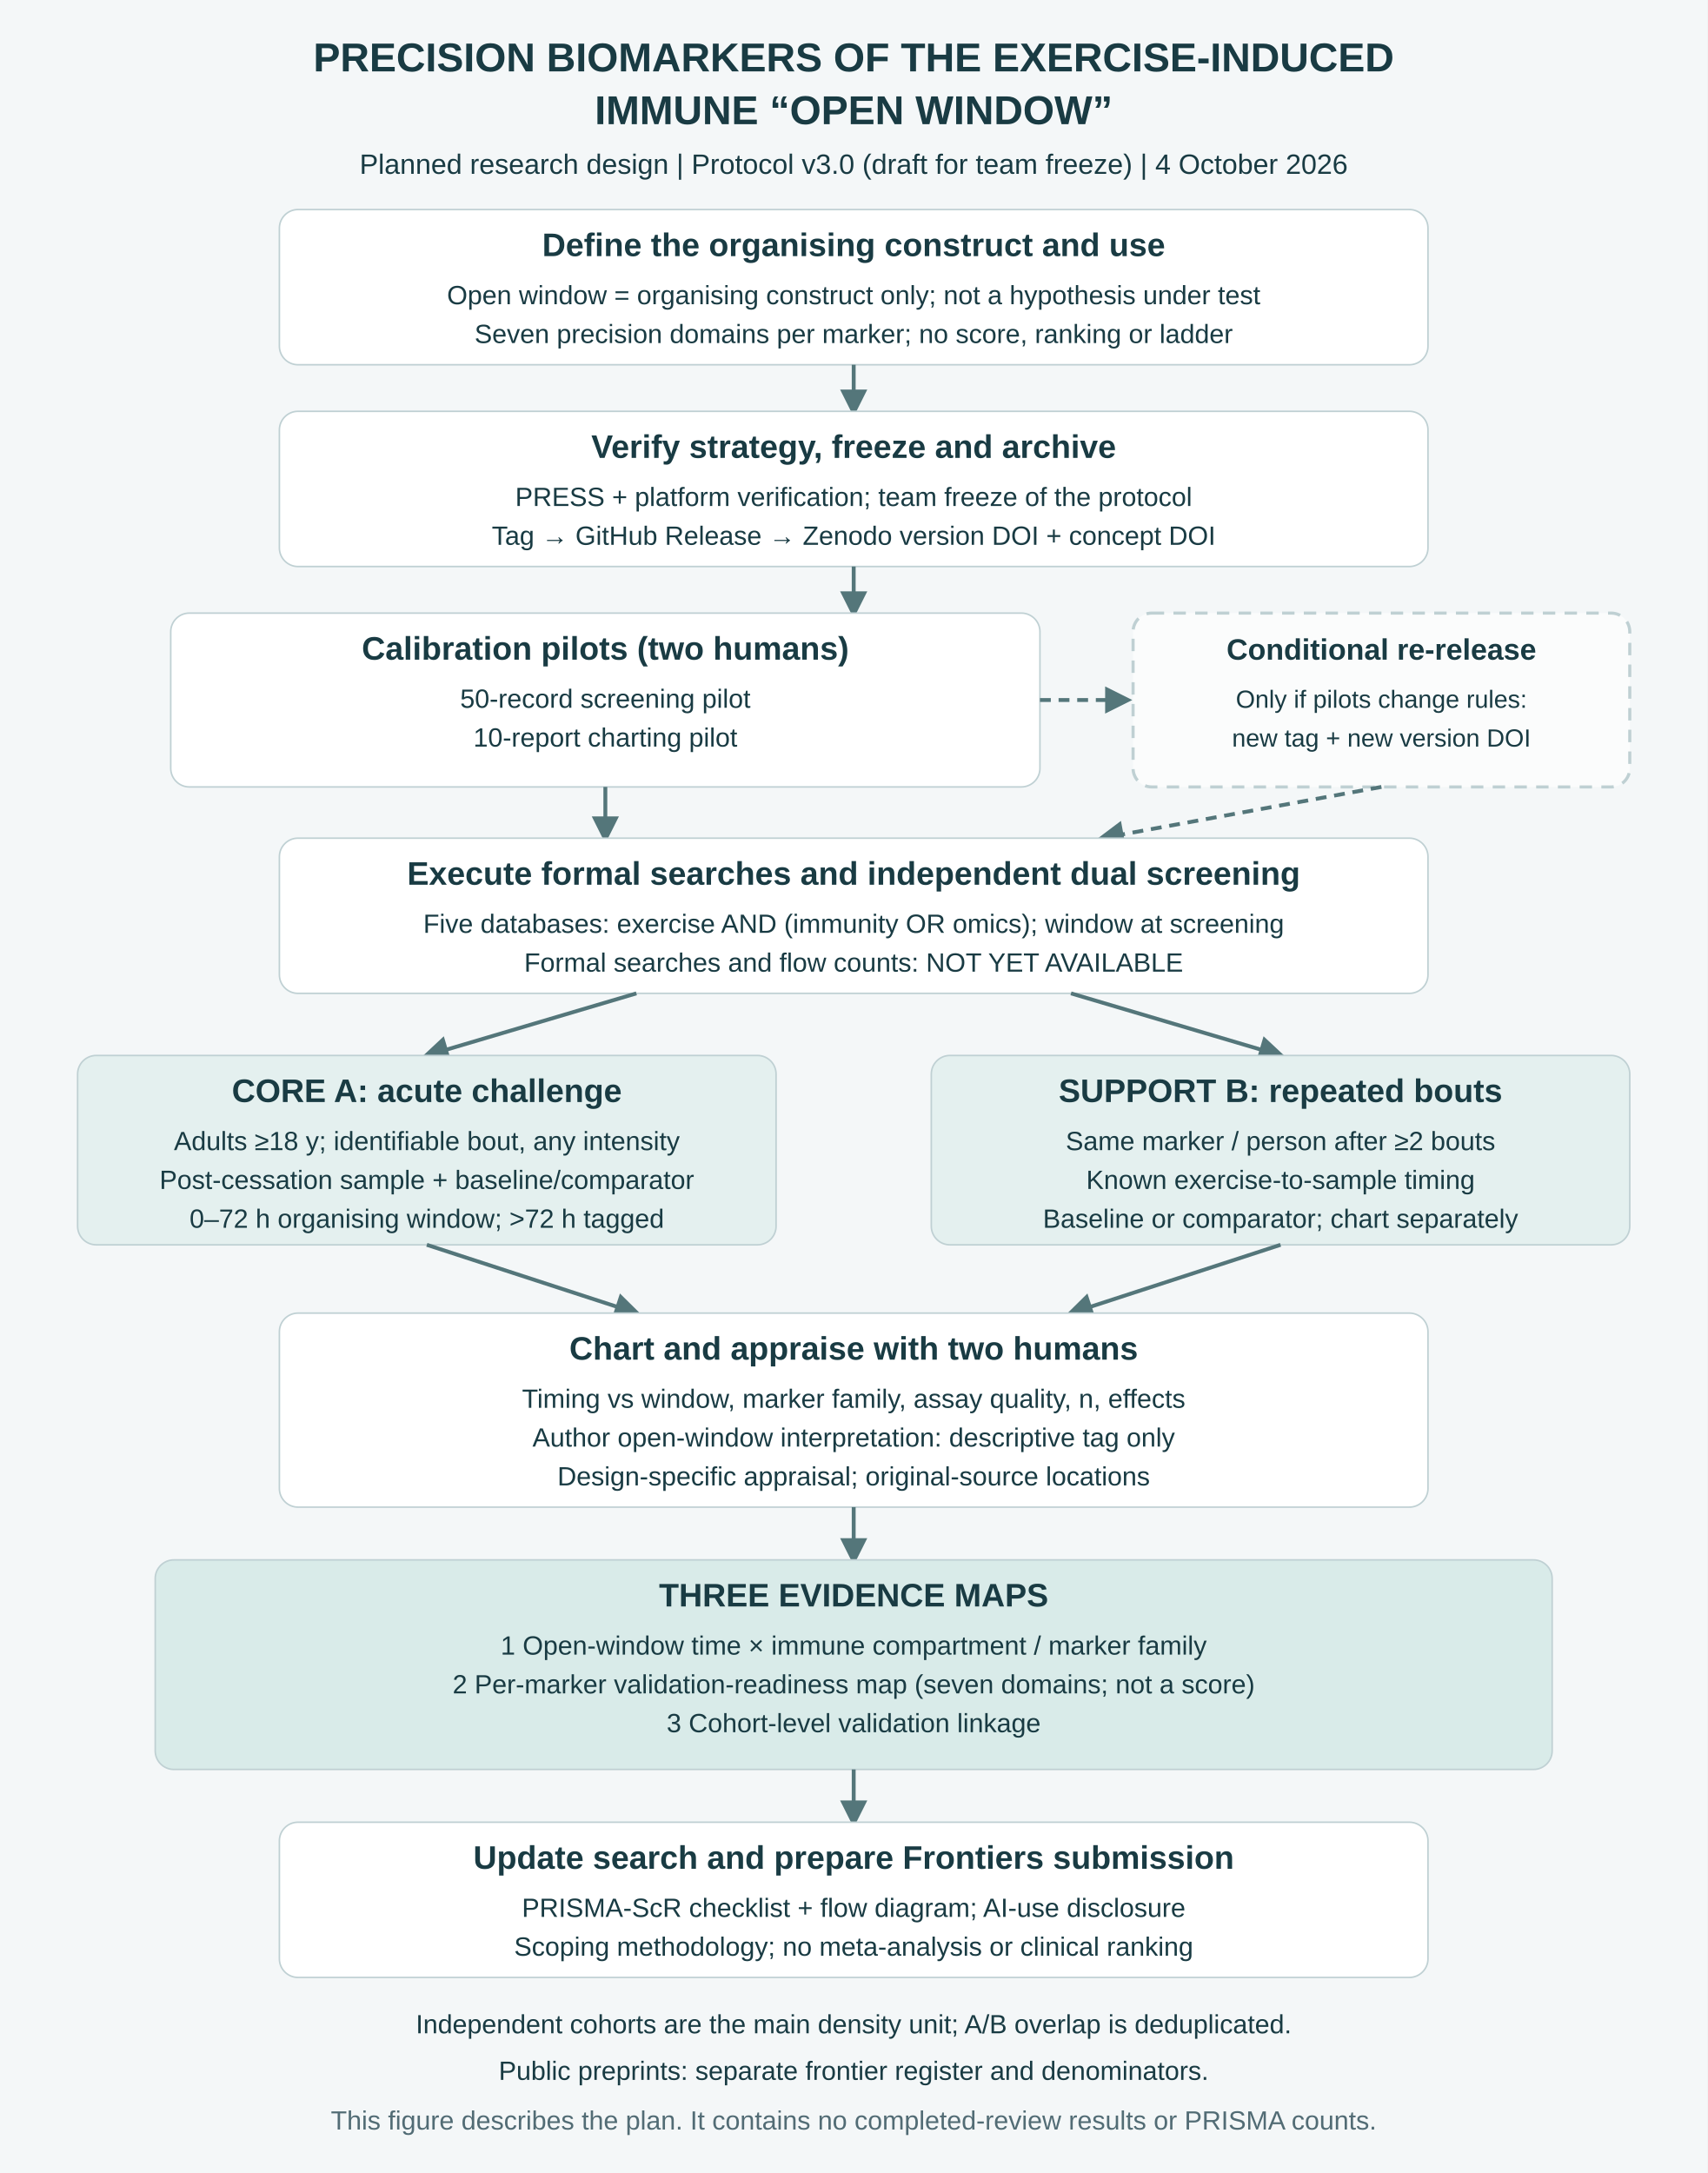
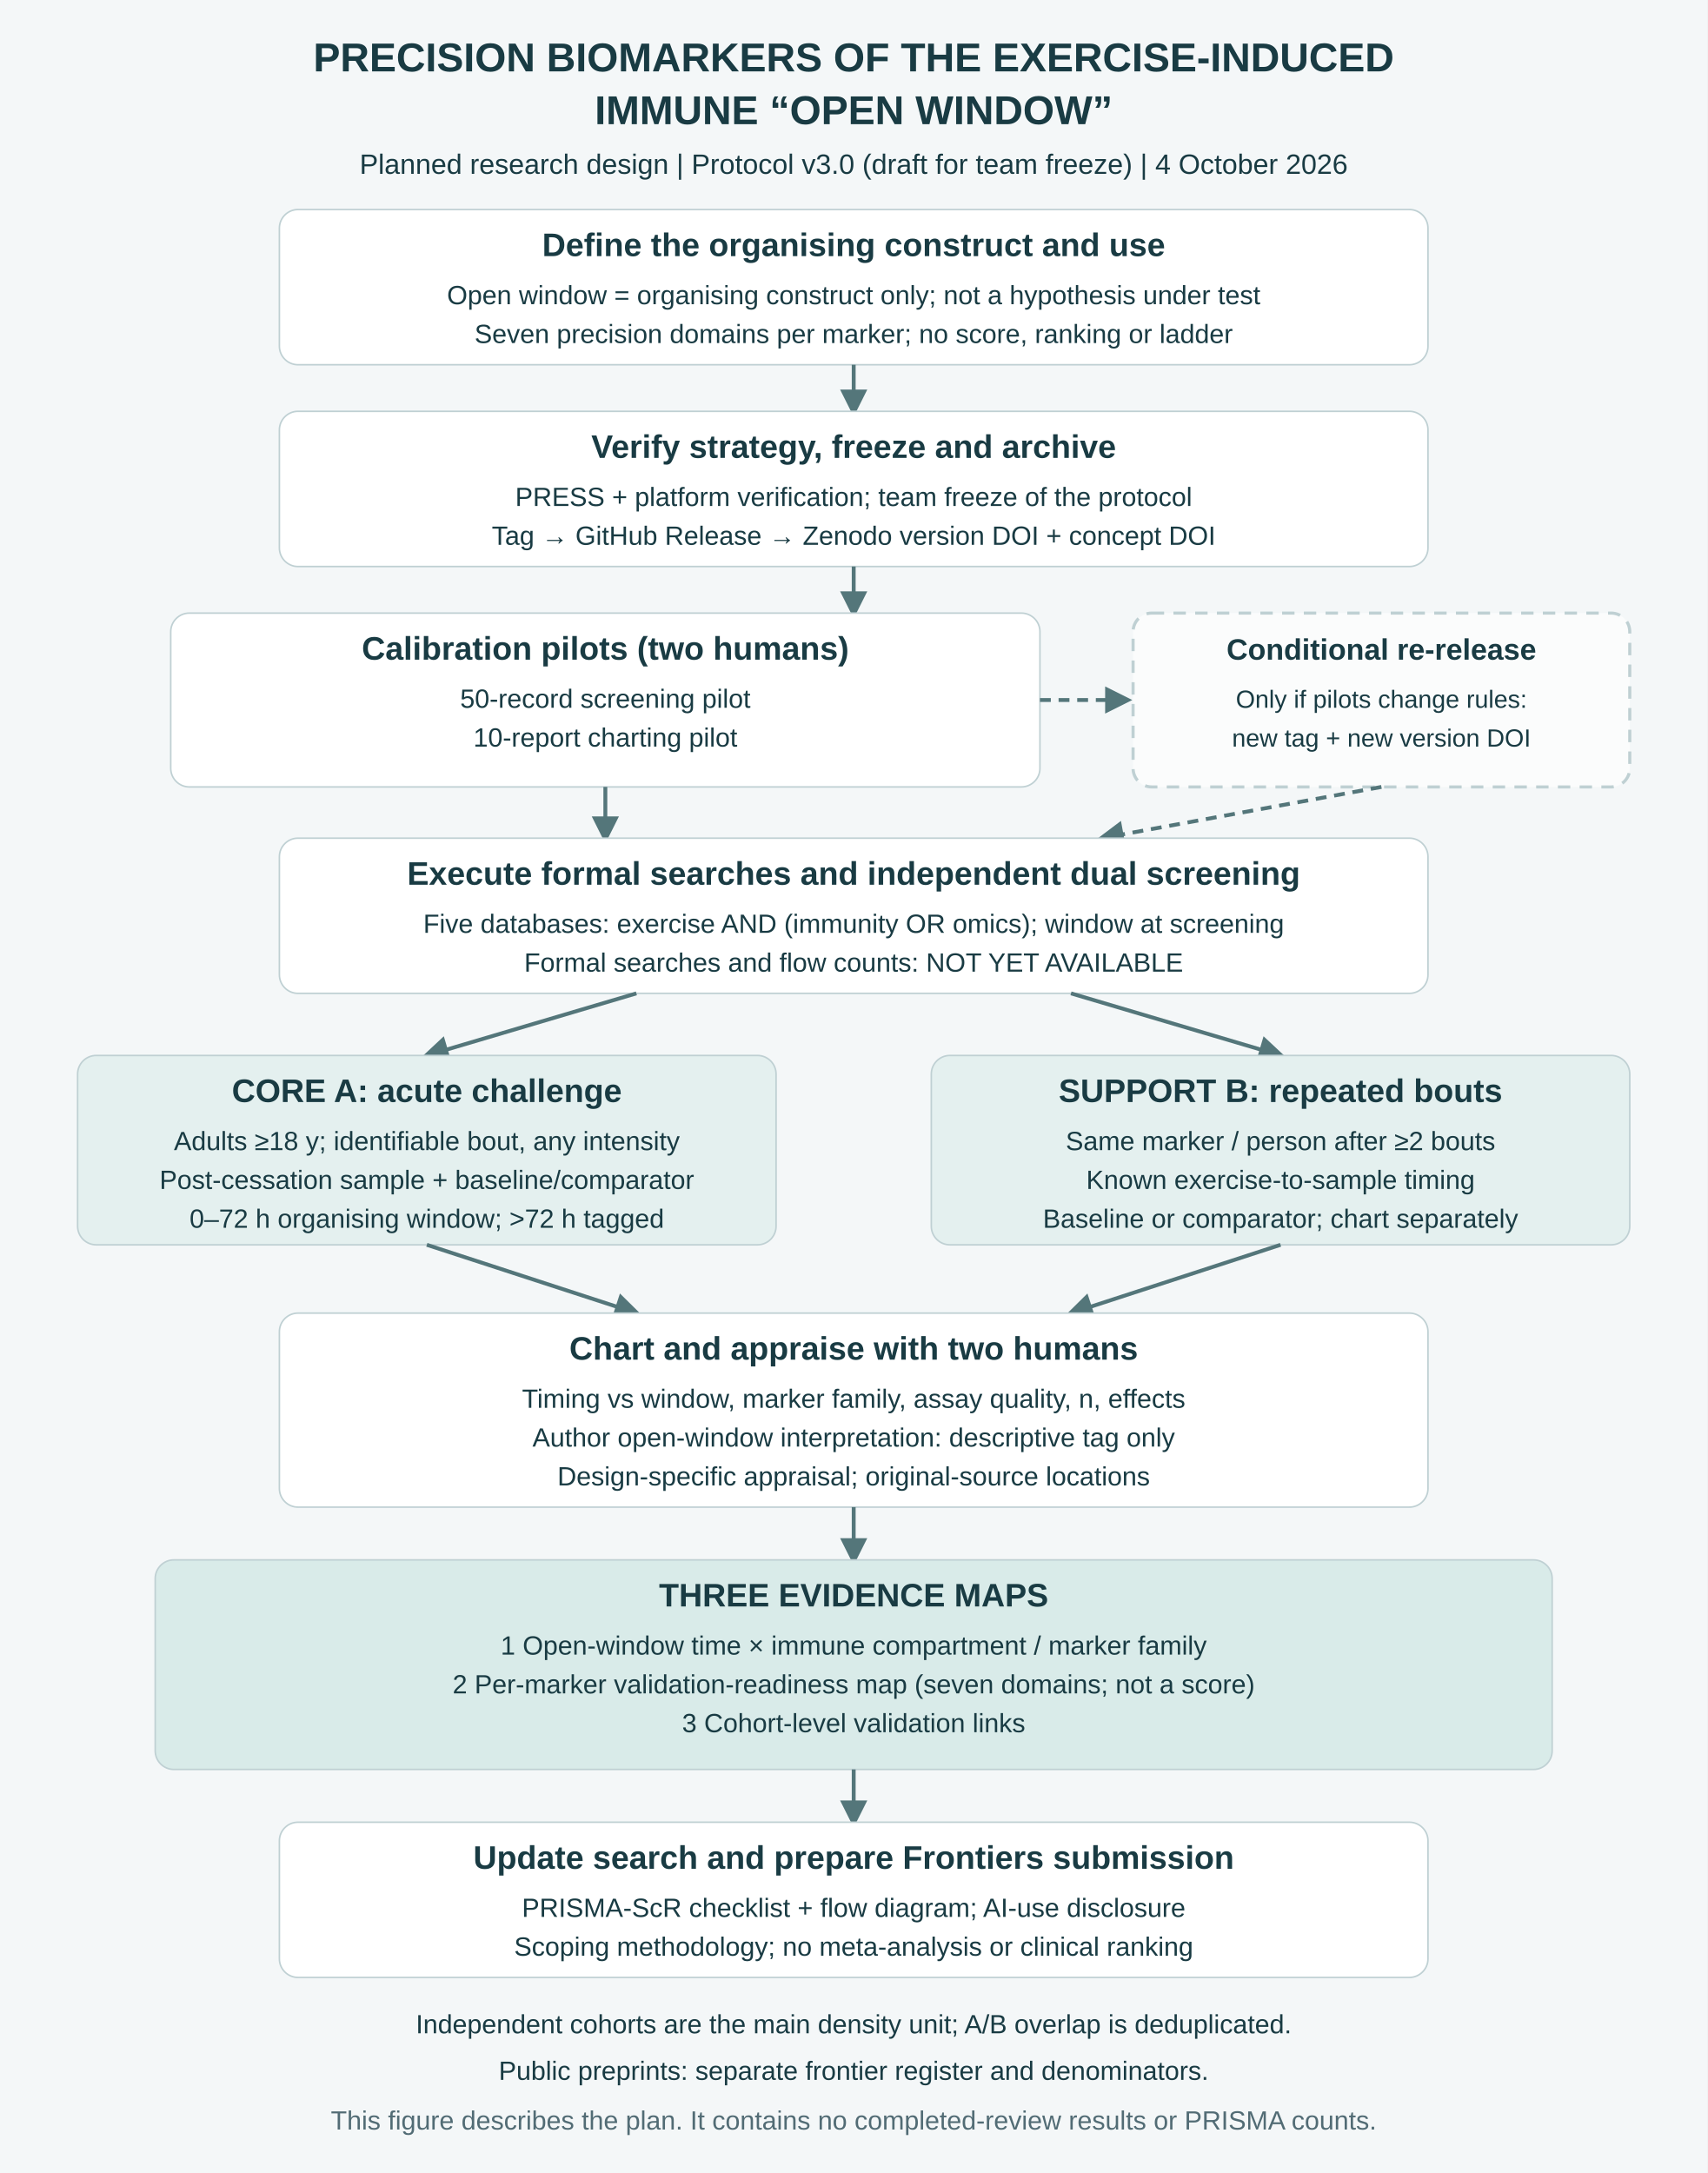
<svg xmlns="http://www.w3.org/2000/svg" width="1100" height="1400" viewBox="0 0 1100 1400">
  <rect width="1100" height="1400" fill="#f4f7f8" />
  <defs>
    <marker id="arrow" viewBox="0 0 10 10" refX="8" refY="5" markerWidth="7" markerHeight="7" orient="auto">
      <path d="M 0 0 L 10 5 L 0 10 z" fill="#54767a" />
    </marker>
  </defs>
  <text x="550" y="46" text-anchor="middle" font-family="Arial, sans-serif" font-size="26" font-weight="bold" fill="#193b43">PRECISION BIOMARKERS OF THE EXERCISE-INDUCED</text>
  <text x="550" y="80" text-anchor="middle" font-family="Arial, sans-serif" font-size="26" font-weight="bold" fill="#193b43">IMMUNE “OPEN WINDOW”</text>
  <text x="550" y="112" text-anchor="middle" font-family="Arial, sans-serif" font-size="18" font-weight="normal" fill="#193b43">Planned research design | Protocol v3.0 (draft for team freeze) | 4 October 2026</text>
  <rect x="180" y="135" width="740" height="100" rx="12" fill="#ffffff" stroke="#bfd0d3" />
  <text x="550.0" y="165" text-anchor="middle" font-family="Arial, sans-serif" font-size="21" font-weight="bold" fill="#193b43">Define the organising construct and use</text>
  <text x="550.0" y="196" text-anchor="middle" font-family="Arial, sans-serif" font-size="17" font-weight="normal" fill="#193b43">Open window = organising construct only; not a hypothesis under test</text>
  <text x="550.0" y="221" text-anchor="middle" font-family="Arial, sans-serif" font-size="17" font-weight="normal" fill="#193b43">Seven precision domains per marker; no score, ranking or ladder</text>
  <path d="M550 235 L550 265" stroke="#54767a" stroke-width="2.5" marker-end="url(#arrow)" />
  <rect x="180" y="265" width="740" height="100" rx="12" fill="#ffffff" stroke="#bfd0d3" />
  <text x="550.0" y="295" text-anchor="middle" font-family="Arial, sans-serif" font-size="21" font-weight="bold" fill="#193b43">Verify strategy, freeze and archive</text>
  <text x="550.0" y="326" text-anchor="middle" font-family="Arial, sans-serif" font-size="17" font-weight="normal" fill="#193b43">PRESS + platform verification; team freeze of the protocol</text>
  <text x="550.0" y="351" text-anchor="middle" font-family="Arial, sans-serif" font-size="17" font-weight="normal" fill="#193b43">Tag → GitHub Release → Zenodo version DOI + concept DOI</text>
  <path d="M550 365 L550 395" stroke="#54767a" stroke-width="2.5" marker-end="url(#arrow)" />
  <rect x="110" y="395" width="560" height="112" rx="12" fill="#ffffff" stroke="#bfd0d3" />
  <text x="390.0" y="425" text-anchor="middle" font-family="Arial, sans-serif" font-size="21" font-weight="bold" fill="#193b43">Calibration pilots (two humans)</text>
  <text x="390.0" y="456" text-anchor="middle" font-family="Arial, sans-serif" font-size="17" font-weight="normal" fill="#193b43">50-record screening pilot</text>
  <text x="390.0" y="481" text-anchor="middle" font-family="Arial, sans-serif" font-size="17" font-weight="normal" fill="#193b43">10-report charting pilot</text>
  <rect x="730" y="395" width="320" height="112" rx="12" fill="#fbfcfc" stroke="#bfd0d3" stroke-dasharray="8 6" stroke-width="2" />
  <text x="890.0" y="425" text-anchor="middle" font-family="Arial, sans-serif" font-size="19" font-weight="bold" fill="#193b43">Conditional re-release</text>
  <text x="890.0" y="456" text-anchor="middle" font-family="Arial, sans-serif" font-size="16" font-weight="normal" fill="#193b43">Only if pilots change rules:</text>
  <text x="890.0" y="481" text-anchor="middle" font-family="Arial, sans-serif" font-size="16" font-weight="normal" fill="#193b43">new tag + new version DOI</text>
  <path d="M670 451 L726 451" stroke="#54767a" stroke-width="2.5" stroke-dasharray="7 5" marker-end="url(#arrow)" />
  <path d="M390 507 L390 540" stroke="#54767a" stroke-width="2.5" marker-end="url(#arrow)" />
  <path d="M890 507 L710 540" stroke="#54767a" stroke-width="2.5" stroke-dasharray="7 5" marker-end="url(#arrow)" />
  <rect x="180" y="540" width="740" height="100" rx="12" fill="#ffffff" stroke="#bfd0d3" />
  <text x="550.0" y="570" text-anchor="middle" font-family="Arial, sans-serif" font-size="21" font-weight="bold" fill="#193b43">Execute formal searches and independent dual screening</text>
  <text x="550.0" y="601" text-anchor="middle" font-family="Arial, sans-serif" font-size="17" font-weight="normal" fill="#193b43">Five databases: exercise AND (immunity OR omics); window at screening</text>
  <text x="550.0" y="626" text-anchor="middle" font-family="Arial, sans-serif" font-size="17" font-weight="normal" fill="#193b43">Formal searches and flow counts: NOT YET AVAILABLE</text>
  <path d="M410 640 L275 680" stroke="#54767a" stroke-width="2.5" marker-end="url(#arrow)" />
  <path d="M690 640 L825 680" stroke="#54767a" stroke-width="2.5" marker-end="url(#arrow)" />
  <rect x="50" y="680" width="450" height="122" rx="12" fill="#e4f0ef" stroke="#bfd0d3" />
  <text x="275.0" y="710" text-anchor="middle" font-family="Arial, sans-serif" font-size="21" font-weight="bold" fill="#193b43">CORE A: acute challenge</text>
  <text x="275.0" y="741" text-anchor="middle" font-family="Arial, sans-serif" font-size="17" font-weight="normal" fill="#193b43">Adults ≥18 y; identifiable bout, any intensity</text>
  <text x="275.0" y="766" text-anchor="middle" font-family="Arial, sans-serif" font-size="17" font-weight="normal" fill="#193b43">Post-cessation sample + baseline/comparator</text>
  <text x="275.0" y="791" text-anchor="middle" font-family="Arial, sans-serif" font-size="17" font-weight="normal" fill="#193b43">0–72 h organising window; &gt;72 h tagged</text>
  <rect x="600" y="680" width="450" height="122" rx="12" fill="#e4f0ef" stroke="#bfd0d3" />
  <text x="825.0" y="710" text-anchor="middle" font-family="Arial, sans-serif" font-size="21" font-weight="bold" fill="#193b43">SUPPORT B: repeated bouts</text>
  <text x="825.0" y="741" text-anchor="middle" font-family="Arial, sans-serif" font-size="17" font-weight="normal" fill="#193b43">Same marker / person after ≥2 bouts</text>
  <text x="825.0" y="766" text-anchor="middle" font-family="Arial, sans-serif" font-size="17" font-weight="normal" fill="#193b43">Known exercise-to-sample timing</text>
  <text x="825.0" y="791" text-anchor="middle" font-family="Arial, sans-serif" font-size="17" font-weight="normal" fill="#193b43">Baseline or comparator; chart separately</text>
  <path d="M275 802 L410 846" stroke="#54767a" stroke-width="2.5" marker-end="url(#arrow)" />
  <path d="M825 802 L690 846" stroke="#54767a" stroke-width="2.5" marker-end="url(#arrow)" />
  <rect x="180" y="846" width="740" height="125" rx="12" fill="#ffffff" stroke="#bfd0d3" />
  <text x="550.0" y="876" text-anchor="middle" font-family="Arial, sans-serif" font-size="21" font-weight="bold" fill="#193b43">Chart and appraise with two humans</text>
  <text x="550.0" y="907" text-anchor="middle" font-family="Arial, sans-serif" font-size="17" font-weight="normal" fill="#193b43">Timing vs window, marker family, assay quality, n, effects</text>
  <text x="550.0" y="932" text-anchor="middle" font-family="Arial, sans-serif" font-size="17" font-weight="normal" fill="#193b43">Author open-window interpretation: descriptive tag only</text>
  <text x="550.0" y="957" text-anchor="middle" font-family="Arial, sans-serif" font-size="17" font-weight="normal" fill="#193b43">Design-specific appraisal; original-source locations</text>
  <path d="M550 971 L550 1005" stroke="#54767a" stroke-width="2.5" marker-end="url(#arrow)" />
  <rect x="100" y="1005" width="900" height="135" rx="12" fill="#d9ebe9" stroke="#bfd0d3" />
  <text x="550.0" y="1035" text-anchor="middle" font-family="Arial, sans-serif" font-size="21" font-weight="bold" fill="#193b43">THREE EVIDENCE MAPS</text>
  <text x="550.0" y="1066" text-anchor="middle" font-family="Arial, sans-serif" font-size="17" font-weight="normal" fill="#193b43">1  Open-window time × immune compartment / marker family</text>
  <text x="550.0" y="1091" text-anchor="middle" font-family="Arial, sans-serif" font-size="17" font-weight="normal" fill="#193b43">2  Per-marker validation-readiness map (seven domains; not a score)</text>
-   <text x="550.0" y="1116" text-anchor="middle" font-family="Arial, sans-serif" font-size="17" font-weight="normal" fill="#193b43">3  Cohort-level validation linkage</text>
+   <text x="550.0" y="1116" text-anchor="middle" font-family="Arial, sans-serif" font-size="17" font-weight="normal" fill="#193b43">3  Cohort-level validation links</text>
  <path d="M550 1140 L550 1174" stroke="#54767a" stroke-width="2.5" marker-end="url(#arrow)" />
  <rect x="180" y="1174" width="740" height="100" rx="12" fill="#ffffff" stroke="#bfd0d3" />
  <text x="550.0" y="1204" text-anchor="middle" font-family="Arial, sans-serif" font-size="21" font-weight="bold" fill="#193b43">Update search and prepare Frontiers submission</text>
  <text x="550.0" y="1235" text-anchor="middle" font-family="Arial, sans-serif" font-size="17" font-weight="normal" fill="#193b43">PRISMA-ScR checklist + flow diagram; AI-use disclosure</text>
  <text x="550.0" y="1260" text-anchor="middle" font-family="Arial, sans-serif" font-size="17" font-weight="normal" fill="#193b43">Scoping methodology; no meta-analysis or clinical ranking</text>
  <text x="550" y="1310" text-anchor="middle" font-family="Arial, sans-serif" font-size="17" font-weight="normal" fill="#193b43">Independent cohorts are the main density unit; A/B overlap is deduplicated.</text>
  <text x="550" y="1340" text-anchor="middle" font-family="Arial, sans-serif" font-size="17" font-weight="normal" fill="#193b43">Public preprints: separate frontier register and denominators.</text>
  <text x="550" y="1372" text-anchor="middle" font-family="Arial, sans-serif" font-size="17" font-weight="normal" fill="#526c75">This figure describes the plan. It contains no completed-review results or PRISMA counts.</text>
</svg>
